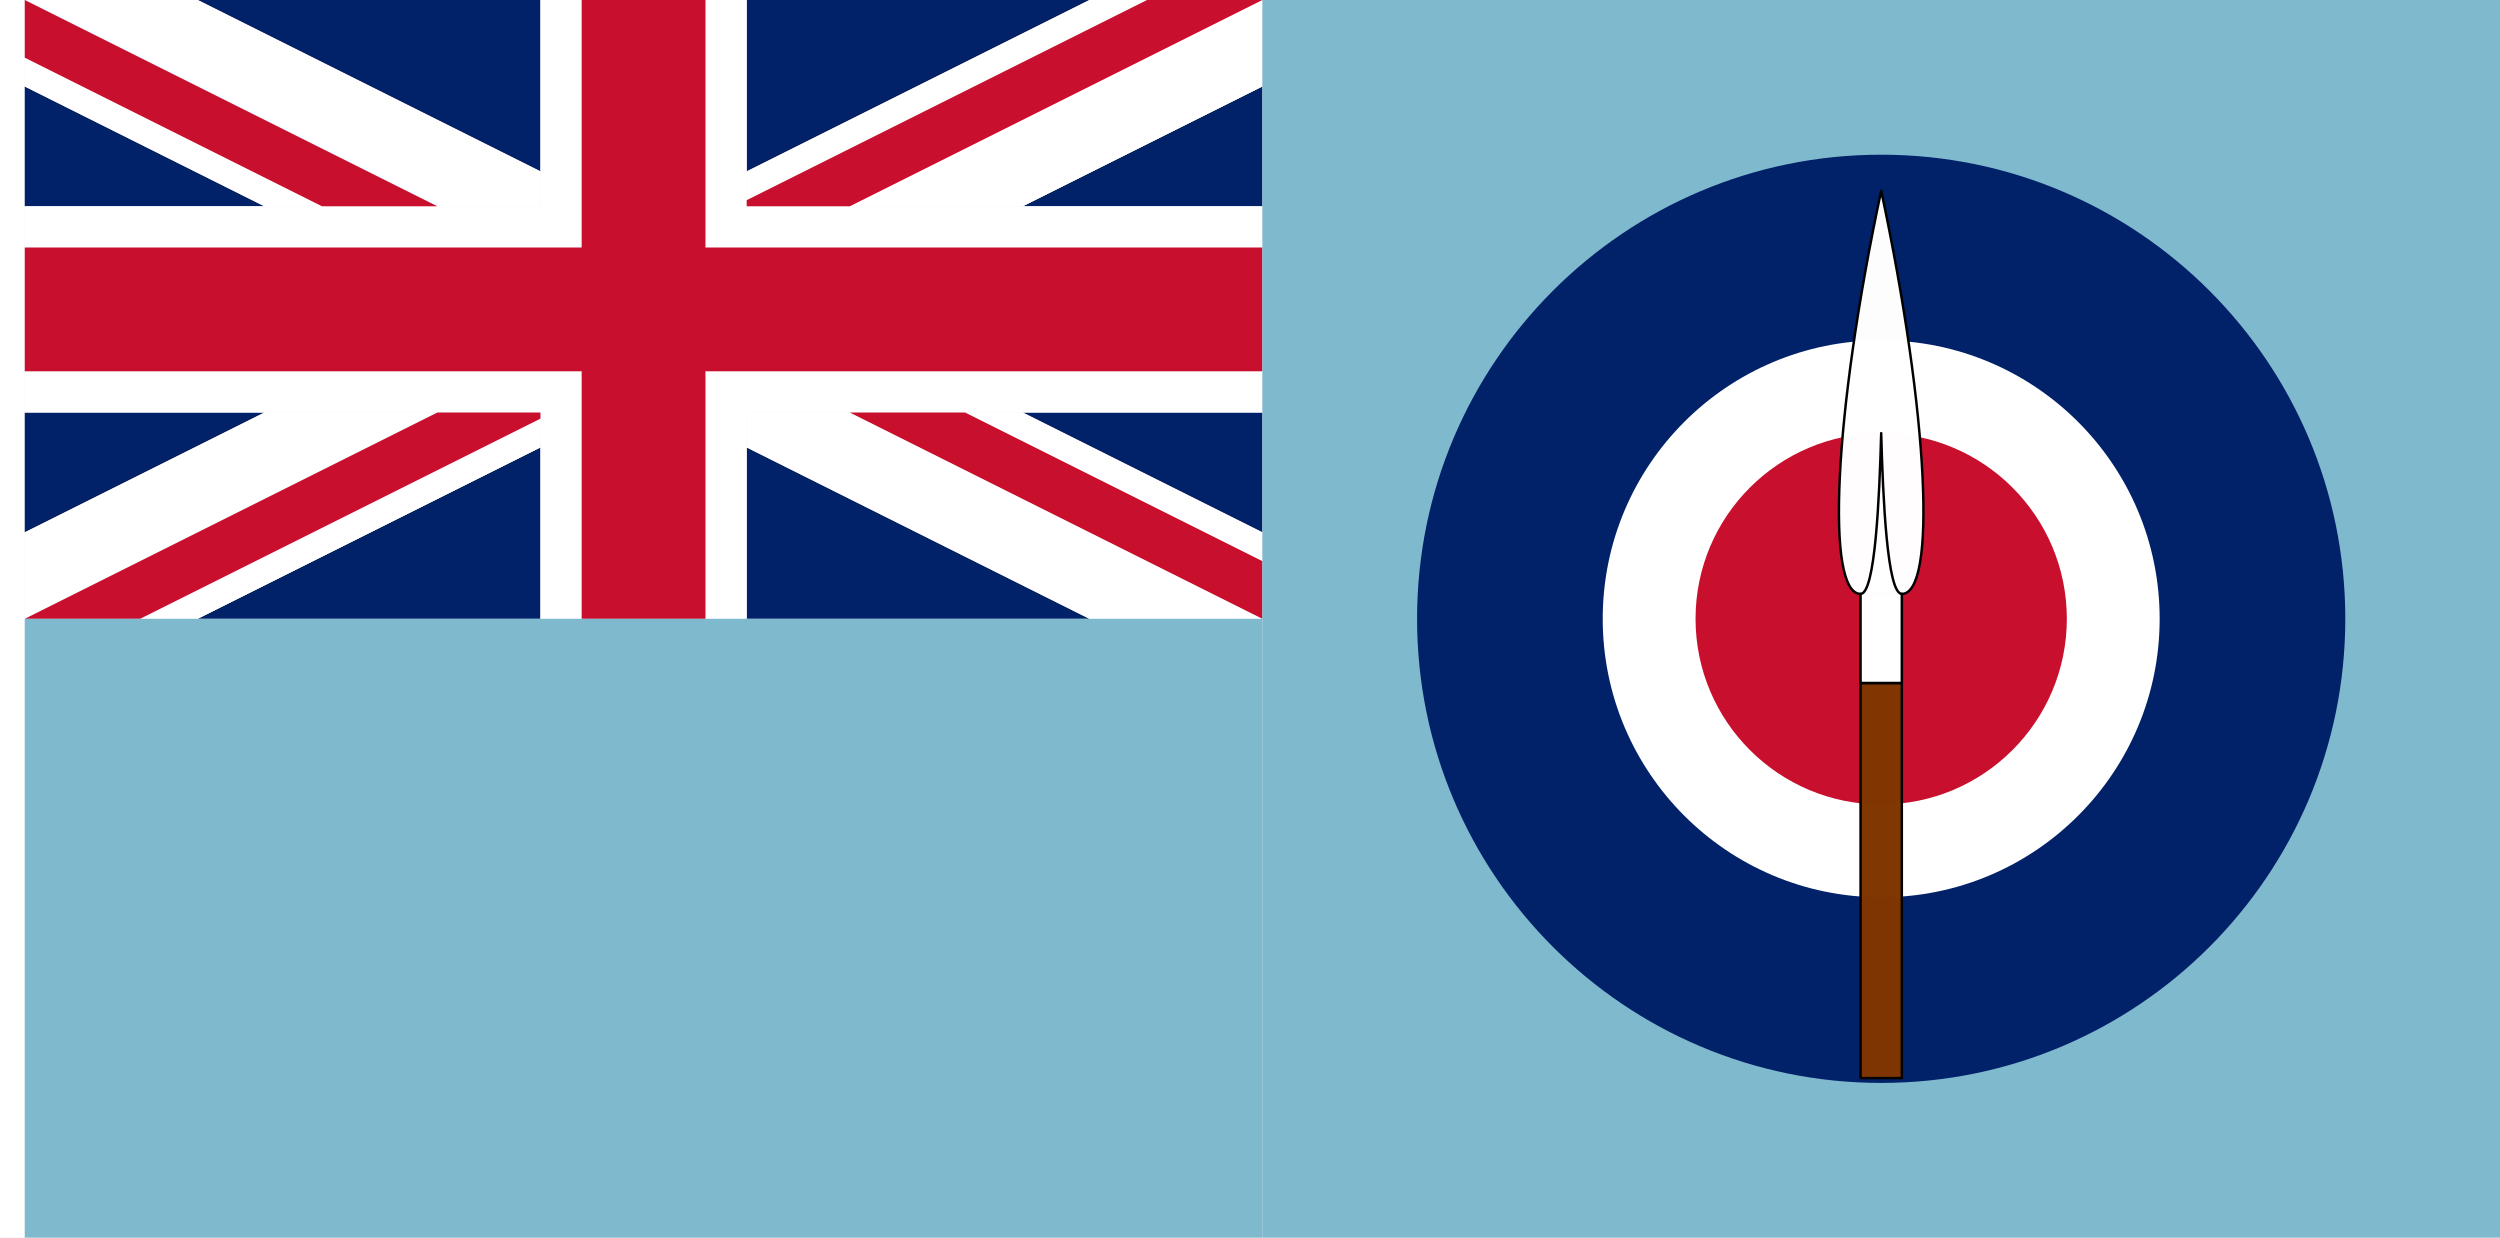
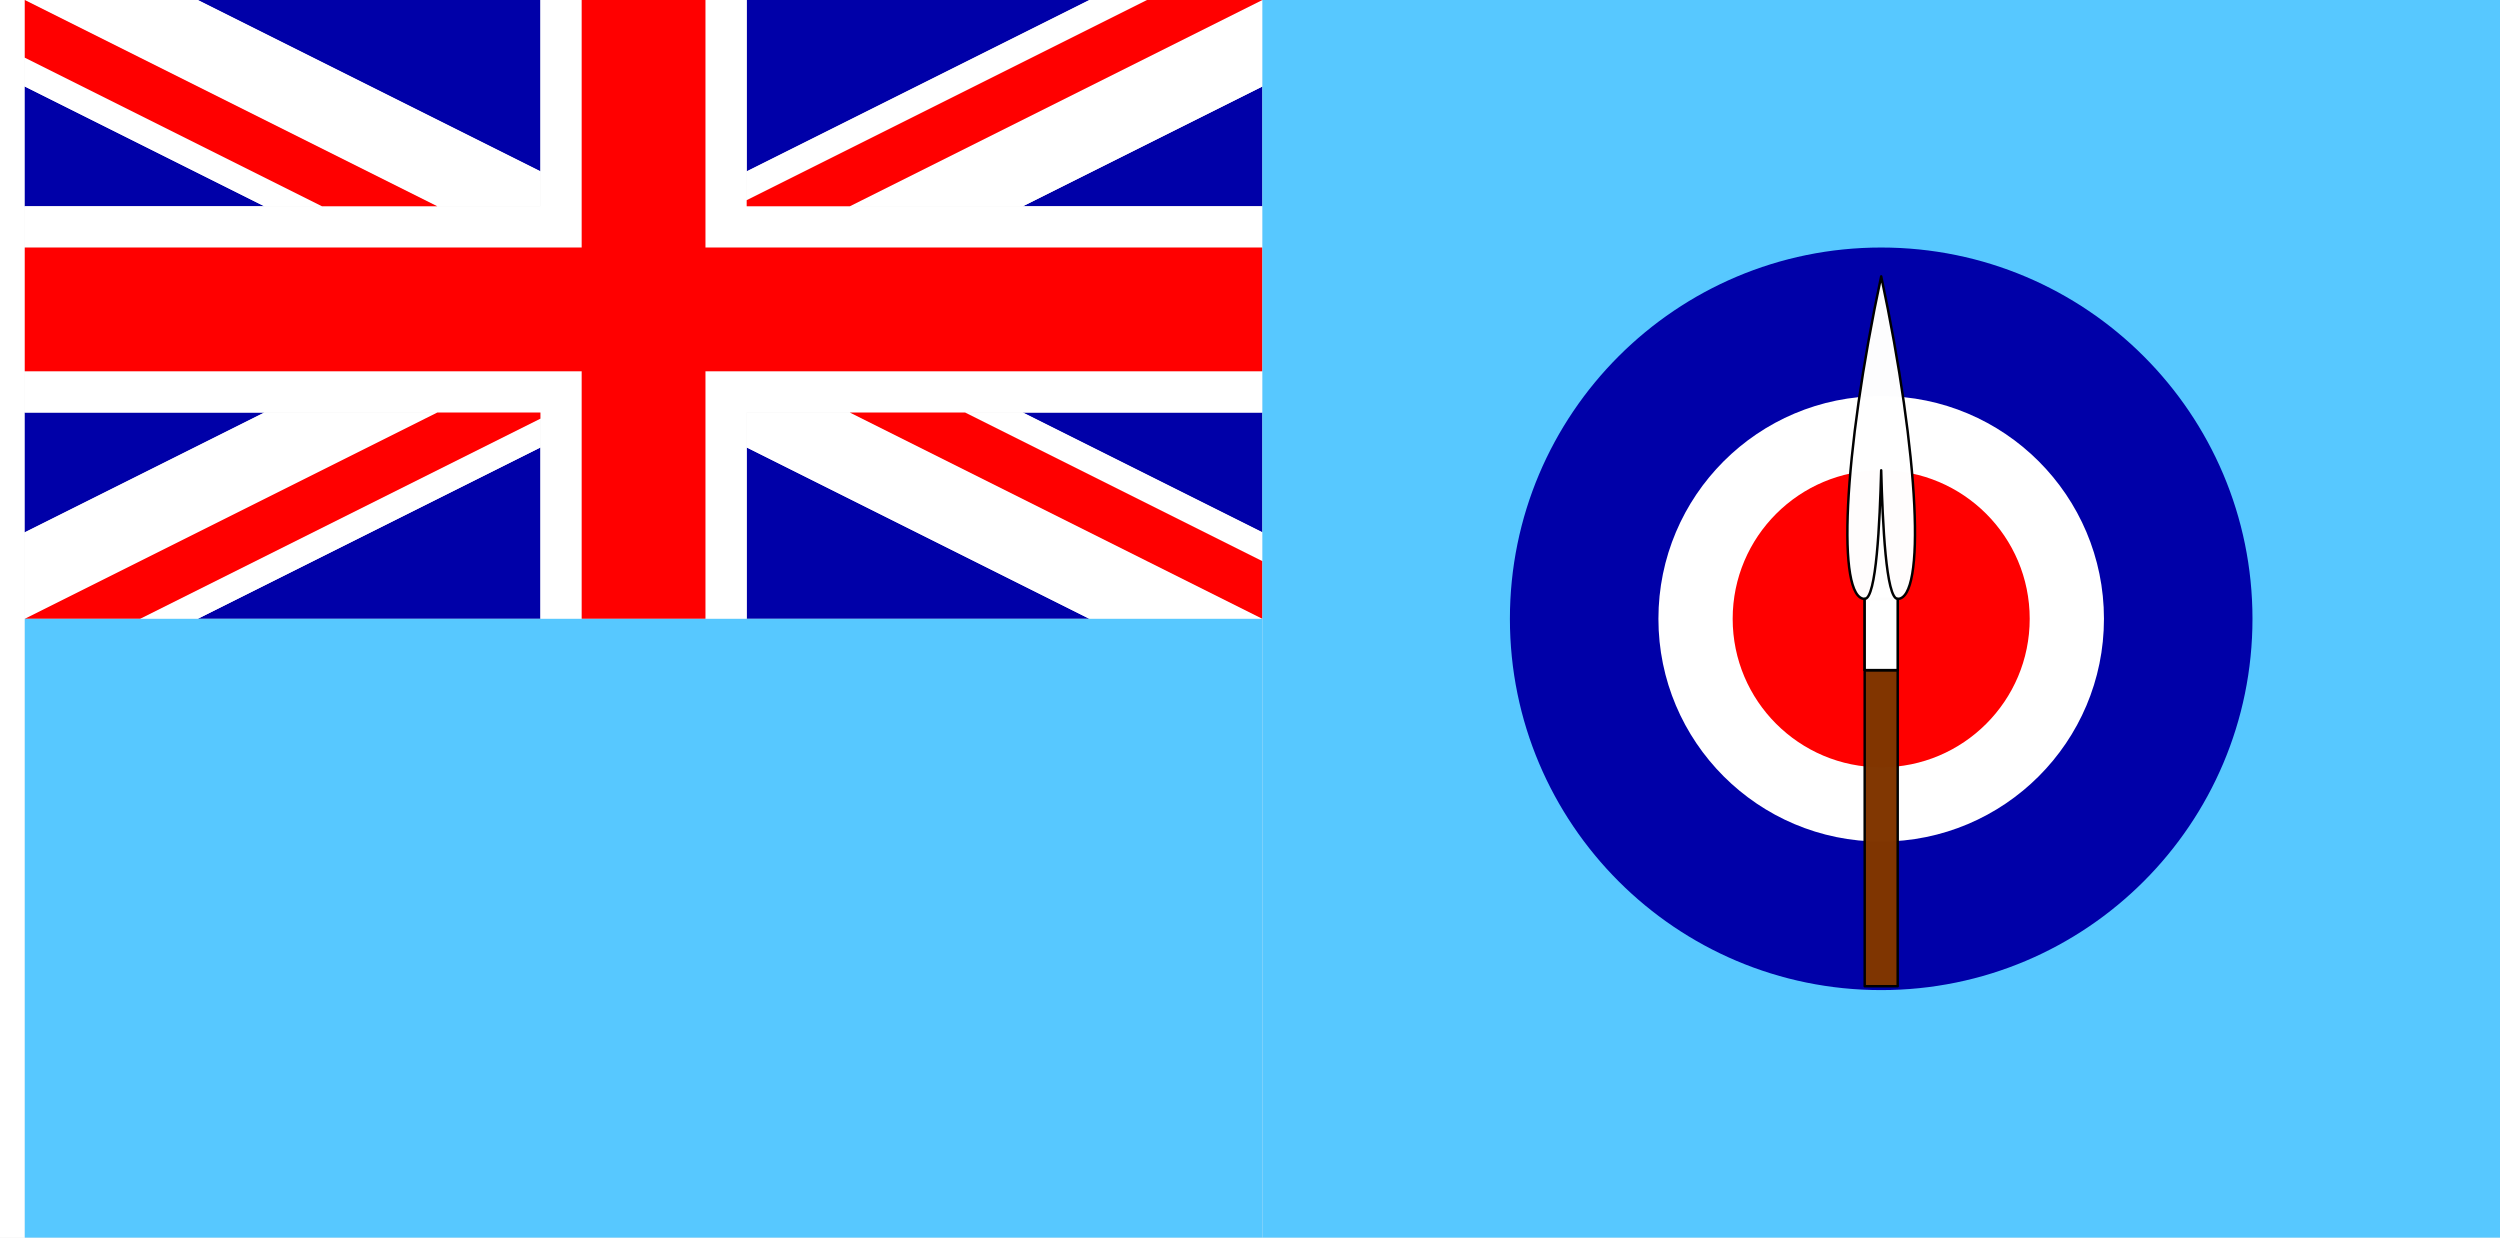
<svg xmlns="http://www.w3.org/2000/svg" width="3636" height="1800" viewBox="0 0 962.025 476.25" version="1.1" id="svg8">
  <defs id="defs2" />
  <g id="layer1" transform="translate(112.3345,-299.2679)">
    <path style="fill:#ffffff;fill-opacity:1;stroke:none;stroke-width:0.512px;stroke-linecap:butt;stroke-linejoin:miter;stroke-opacity:1" d="m -102.81,299.268 h -9.525 v 476.25 h 9.525 z" id="path819" />
    <g id="g863" transform="matrix(0.4999999,0,0,0.4999999,-51.40477,149.6339)">
-       <path style="fill:#012169;fill-opacity:1;stroke:none;stroke-width:0.265;stroke-linecap:butt;stroke-linejoin:miter;stroke-miterlimit:4;stroke-dasharray:none;stroke-opacity:1" d="m 30.306,299.268 263.759,131.88 10e-6,-131.88 z" id="path857" />
-       <path id="path861" d="m -102.81,365.826 v 92.192 H 81.575 Z" style="fill:#012169;fill-opacity:1;stroke:none;stroke-width:0.265;stroke-linecap:butt;stroke-linejoin:miter;stroke-miterlimit:4;stroke-dasharray:none;stroke-opacity:1" />
-       <path style="fill:#012169;fill-opacity:1;stroke:none;stroke-width:0.265;stroke-linecap:butt;stroke-linejoin:miter;stroke-miterlimit:4;stroke-dasharray:none;stroke-opacity:1" d="M -102.81,708.96 V 616.768 H 81.575 Z" id="path863" />
-       <path style="fill:#012169;fill-opacity:1;stroke:none;stroke-width:0.265;stroke-linecap:butt;stroke-linejoin:miter;stroke-miterlimit:4;stroke-dasharray:none;stroke-opacity:1" d="M 294.065,775.518 H 30.306 L 294.065,643.638 Z" id="path869" />
-       <path id="path879" d="M 452.815,775.518 H 716.575 L 452.815,643.638 Z" style="fill:#012169;fill-opacity:1;stroke:none;stroke-width:0.265;stroke-linecap:butt;stroke-linejoin:miter;stroke-miterlimit:4;stroke-dasharray:none;stroke-opacity:1" />
-       <path id="path889" d="M 716.575,299.268 452.815,431.147 V 299.268 Z" style="fill:#012169;fill-opacity:1;stroke:none;stroke-width:0.265;stroke-linecap:butt;stroke-linejoin:miter;stroke-miterlimit:4;stroke-dasharray:none;stroke-opacity:1" />
-       <path style="fill:#012169;fill-opacity:1;stroke:none;stroke-width:0.265;stroke-linecap:butt;stroke-linejoin:miter;stroke-miterlimit:4;stroke-dasharray:none;stroke-opacity:1" d="M 849.69,365.826 665.306,458.018 h 184.384 z" id="path891" />
-       <path id="path893" d="m 849.69,616.768 10e-6,92.192 -184.384,-92.192 z" style="fill:#012169;fill-opacity:1;stroke:none;stroke-width:0.265;stroke-linecap:butt;stroke-linejoin:miter;stroke-miterlimit:4;stroke-dasharray:none;stroke-opacity:1" />
+       <path style="fill:#0000a8;fill-opacity:1;stroke:none;stroke-width:0.265;stroke-linecap:butt;stroke-linejoin:miter;stroke-miterlimit:4;stroke-dasharray:none;stroke-opacity:1" d="m 30.306,299.268 263.759,131.88 10e-6,-131.88 z" id="path857" />
+       <path id="path861" d="m -102.81,365.826 v 92.192 H 81.575 Z" style="fill:#0000a8;fill-opacity:1;stroke:none;stroke-width:0.265;stroke-linecap:butt;stroke-linejoin:miter;stroke-miterlimit:4;stroke-dasharray:none;stroke-opacity:1" />
+       <path style="fill:#0000a8;fill-opacity:1;stroke:none;stroke-width:0.265;stroke-linecap:butt;stroke-linejoin:miter;stroke-miterlimit:4;stroke-dasharray:none;stroke-opacity:1" d="M -102.81,708.96 V 616.768 H 81.575 Z" id="path863" />
+       <path style="fill:#0000a8;fill-opacity:1;stroke:none;stroke-width:0.265;stroke-linecap:butt;stroke-linejoin:miter;stroke-miterlimit:4;stroke-dasharray:none;stroke-opacity:1" d="M 294.065,775.518 H 30.306 L 294.065,643.638 Z" id="path869" />
+       <path id="path879" d="M 452.815,775.518 H 716.575 L 452.815,643.638 Z" style="fill:#0000a8;fill-opacity:1;stroke:none;stroke-width:0.265;stroke-linecap:butt;stroke-linejoin:miter;stroke-miterlimit:4;stroke-dasharray:none;stroke-opacity:1" />
+       <path id="path889" d="M 716.575,299.268 452.815,431.147 V 299.268 Z" style="fill:#0000a8;fill-opacity:1;stroke:none;stroke-width:0.265;stroke-linecap:butt;stroke-linejoin:miter;stroke-miterlimit:4;stroke-dasharray:none;stroke-opacity:1" />
+       <path style="fill:#0000a8;fill-opacity:1;stroke:none;stroke-width:0.265;stroke-linecap:butt;stroke-linejoin:miter;stroke-miterlimit:4;stroke-dasharray:none;stroke-opacity:1" d="M 849.69,365.826 665.306,458.018 h 184.384 z" id="path891" />
+       <path id="path893" d="m 849.69,616.768 10e-6,92.192 -184.384,-92.192 z" style="fill:#0000a8;fill-opacity:1;stroke:none;stroke-width:0.265;stroke-linecap:butt;stroke-linejoin:miter;stroke-miterlimit:4;stroke-dasharray:none;stroke-opacity:1" />
      <path style="fill:#ffffff;fill-opacity:1;stroke:none;stroke-width:0.265;stroke-linecap:butt;stroke-linejoin:miter;stroke-miterlimit:4;stroke-dasharray:none;stroke-opacity:1" d="M 214.69,616.768 H 81.575 L -102.81,708.96 v 66.558 z" id="path855" />
      <path id="path847" d="M -102.81,299.268 H 30.306 l 263.759,131.88 10e-6,26.87 h -79.375 z" style="fill:#ffffff;fill-opacity:1;stroke:none;stroke-width:0.265;stroke-linecap:butt;stroke-linejoin:miter;stroke-miterlimit:4;stroke-dasharray:none;stroke-opacity:1" />
      <path style="fill:#ffffff;fill-opacity:1;stroke:none;stroke-width:0.265;stroke-linecap:butt;stroke-linejoin:miter;stroke-miterlimit:4;stroke-dasharray:none;stroke-opacity:1" d="M -102.81,365.826 V 343.64 L 125.947,458.018 H 81.575 Z" id="path859" />
      <path id="path867" d="m -14.066,775.518 44.372,1e-5 263.759,-131.88 v -22.186 z" style="fill:#ffffff;fill-opacity:1;stroke:none;stroke-width:0.265;stroke-linecap:butt;stroke-linejoin:miter;stroke-miterlimit:4;stroke-dasharray:none;stroke-opacity:1" />
      <path style="fill:#ffffff;fill-opacity:1;stroke:none;stroke-width:0.265;stroke-linecap:butt;stroke-linejoin:miter;stroke-miterlimit:4;stroke-dasharray:none;stroke-opacity:1" d="M 849.691,775.518 H 716.575 l -263.759,-131.88 -1e-5,-26.87 h 79.375 z" id="path875" />
      <path id="path883" d="m 849.69,708.96 v 22.186 L 620.934,616.768 h 44.372 z" style="fill:#ffffff;fill-opacity:1;stroke:none;stroke-width:0.265;stroke-linecap:butt;stroke-linejoin:miter;stroke-miterlimit:4;stroke-dasharray:none;stroke-opacity:1" />
      <path id="path885" d="M 532.19,458.018 H 665.306 l 184.384,-92.192 v -66.558 z" style="fill:#ffffff;fill-opacity:1;stroke:none;stroke-width:0.265;stroke-linecap:butt;stroke-linejoin:miter;stroke-miterlimit:4;stroke-dasharray:none;stroke-opacity:1" />
      <path style="fill:#ffffff;fill-opacity:1;stroke:none;stroke-width:0.265;stroke-linecap:butt;stroke-linejoin:miter;stroke-miterlimit:4;stroke-dasharray:none;stroke-opacity:1" d="m 760.947,299.268 -44.372,-1e-5 -263.759,131.88 v 22.186 z" id="path887" />
      <path id="path833" d="m 849.69,489.768 v -31.75 h -396.875 v -158.75 h -31.75 v 190.5 z" style="fill:#ffffff;fill-opacity:1;stroke:none;stroke-width:0.265;stroke-linecap:butt;stroke-linejoin:miter;stroke-miterlimit:4;stroke-dasharray:none;stroke-opacity:1" />
      <path style="fill:#ffffff;fill-opacity:1;stroke:none;stroke-width:0.265;stroke-linecap:butt;stroke-linejoin:miter;stroke-miterlimit:4;stroke-dasharray:none;stroke-opacity:1" d="m -102.81,585.018 v 31.75 h 396.875 v 158.75 h 31.75 v -190.5 z" id="path865" />
      <path id="path871" d="m 849.69,585.018 v 31.75 h -396.875 v 158.75 h -31.75 v -190.5 z" style="fill:#ffffff;fill-opacity:1;stroke:none;stroke-width:0.265;stroke-linecap:butt;stroke-linejoin:miter;stroke-miterlimit:4;stroke-dasharray:none;stroke-opacity:1" />
      <path style="fill:#ffffff;fill-opacity:1;stroke:none;stroke-width:0.265;stroke-linecap:butt;stroke-linejoin:miter;stroke-miterlimit:4;stroke-dasharray:none;stroke-opacity:1" d="m -102.81,489.768 v -31.75 h 396.875 v -158.75 h 31.75 v 190.5 z" id="path873" />
-       <path id="path851" d="m 214.69,616.768 h 79.375 v 4.684 l -308.131,154.066 -88.744,1e-5 z" style="fill:#c8102e;fill-opacity:1;stroke:none;stroke-width:0.265;stroke-linecap:butt;stroke-linejoin:miter;stroke-miterlimit:4;stroke-dasharray:none;stroke-opacity:1" />
-       <path id="path849" d="m -102.81,299.268 317.5,158.75 H 125.947 L -102.81,343.64 Z" style="fill:#c8102e;fill-opacity:1;stroke:none;stroke-width:0.265;stroke-linecap:butt;stroke-linejoin:miter;stroke-miterlimit:4;stroke-dasharray:none;stroke-opacity:1" />
-       <path style="fill:#c8102e;fill-opacity:1;stroke:none;stroke-width:0.265;stroke-linecap:butt;stroke-linejoin:miter;stroke-miterlimit:4;stroke-dasharray:none;stroke-opacity:1" d="m 532.19,458.018 h -79.375 v -4.684 l 308.131,-154.066 88.744,-1e-5 z" id="path877" />
-       <path style="fill:#c8102e;fill-opacity:1;stroke:none;stroke-width:0.265;stroke-linecap:butt;stroke-linejoin:miter;stroke-miterlimit:4;stroke-dasharray:none;stroke-opacity:1" d="m 849.691,775.518 -317.5,-158.75 h 88.744 l 228.756,114.378 z" id="path881" />
-       <path id="path899" d="m 849.69,489.768 h -428.625 v -190.5 h -95.25 v 190.5 h -428.625 v 95.25 h 428.625 v 190.5 h 95.25 v -190.5 h 428.625 z" style="fill:#c8102e;fill-opacity:1;stroke:none;stroke-width:0.265;stroke-linecap:butt;stroke-linejoin:miter;stroke-miterlimit:4;stroke-dasharray:none;stroke-opacity:1" />
-       <path style="fill:#7fb9ce;fill-opacity:1;stroke:none;stroke-width:0.265;stroke-linecap:butt;stroke-linejoin:miter;stroke-miterlimit:4;stroke-dasharray:none;stroke-opacity:1" d="m 849.691,1251.768 h 952.5 l -10e-5,-952.5 H 849.69 Z" id="path868" />
-       <circle style="fill:#012169;fill-opacity:1;stroke:none;stroke-width:0.992;stroke-linejoin:bevel;stroke-miterlimit:155;paint-order:markers fill stroke" id="path6" cx="1325.941" cy="775.518" r="357.188" />
-       <circle style="fill:#ffffff;stroke:none;stroke-width:0.595;stroke-linejoin:bevel;stroke-miterlimit:155;paint-order:markers fill stroke" id="circle6" cx="1325.941" cy="775.518" r="214.313" />
-       <circle style="fill:#c8102e;fill-opacity:1;stroke:none;stroke-width:0.397;stroke-linejoin:bevel;stroke-miterlimit:155;paint-order:markers fill stroke" id="circle7" cx="-1325.941" cy="-775.518" r="142.875" transform="scale(-1)" />
-       <path style="fill:#7fb9ce;fill-opacity:1;stroke:none;stroke-width:0.265;stroke-linecap:butt;stroke-linejoin:miter;stroke-miterlimit:4;stroke-dasharray:none;stroke-opacity:1" d="m 849.691,1251.768 -952.5,0 -10e-5,-476.25 952.5,3e-5 z" id="path1" />
-       <path style="color:#000000;opacity:0.99;fill:#803500;fill-opacity:1;stroke:#000000;stroke-width:1.905;stroke-linejoin:round;stroke-dasharray:none;stroke-opacity:1;paint-order:fill markers stroke" d="m 1310.066,824.884 v 304.117 h 31.75 V 824.884 Z" id="path2" />
-       <path style="color:#000000;opacity:0.99;fill:#ffffff;fill-opacity:1;stroke:#000000;stroke-width:1.905;stroke-linejoin:round;stroke-dasharray:none;stroke-opacity:1;paint-order:fill markers stroke" d="m 1310.066,824.884 v -68.534 h 31.75 v 68.534 z" id="path3" />
-       <path style="color:#000000;opacity:0.99;fill:#ffffff;fill-opacity:1;stroke:#000000;stroke-width:1.905;stroke-linejoin:round;stroke-dasharray:none;stroke-opacity:1;paint-order:fill markers stroke" d="m 1341.816,756.35 c 26.868,0 20.966,-137.246 -15.875,-310.284 -36.841,173.037 -42.743,310.284 -15.875,310.284 z" id="path4" />
-       <path style="color:#000000;opacity:0.99;fill:#ffffff;fill-opacity:1;stroke:#000000;stroke-width:1.905;stroke-linejoin:round;stroke-dasharray:none;stroke-opacity:1;paint-order:fill markers stroke" d="m 1310.066,824.884 v -68.534 c 11.25,0 14.506,-73.365 15.875,-123.707 1.369,50.342 4.625,123.707 15.875,123.707 v 68.534 z" id="path10-6" />
+       <path id="path851" d="m 214.69,616.768 h 79.375 v 4.684 l -308.131,154.066 -88.744,1e-5 z" style="fill:#ff0000;fill-opacity:1;stroke:none;stroke-width:0.265;stroke-linecap:butt;stroke-linejoin:miter;stroke-miterlimit:4;stroke-dasharray:none;stroke-opacity:1" />
+       <path id="path849" d="m -102.81,299.268 317.5,158.75 H 125.947 L -102.81,343.64 Z" style="fill:#ff0000;fill-opacity:1;stroke:none;stroke-width:0.265;stroke-linecap:butt;stroke-linejoin:miter;stroke-miterlimit:4;stroke-dasharray:none;stroke-opacity:1" />
+       <path style="fill:#ff0000;fill-opacity:1;stroke:none;stroke-width:0.265;stroke-linecap:butt;stroke-linejoin:miter;stroke-miterlimit:4;stroke-dasharray:none;stroke-opacity:1" d="m 532.19,458.018 h -79.375 v -4.684 l 308.131,-154.066 88.744,-1e-5 z" id="path877" />
+       <path style="fill:#ff0000;fill-opacity:1;stroke:none;stroke-width:0.265;stroke-linecap:butt;stroke-linejoin:miter;stroke-miterlimit:4;stroke-dasharray:none;stroke-opacity:1" d="m 849.691,775.518 -317.5,-158.75 h 88.744 l 228.756,114.378 z" id="path881" />
+       <path id="path899" d="m 849.69,489.768 h -428.625 v -190.5 h -95.25 v 190.5 h -428.625 v 95.25 h 428.625 v 190.5 h 95.25 v -190.5 h 428.625 z" style="fill:#ff0000;fill-opacity:1;stroke:none;stroke-width:0.265;stroke-linecap:butt;stroke-linejoin:miter;stroke-miterlimit:4;stroke-dasharray:none;stroke-opacity:1" />
+       <path style="fill:#57c8ff;fill-opacity:1;stroke:none;stroke-width:0.265;stroke-linecap:butt;stroke-linejoin:miter;stroke-miterlimit:4;stroke-dasharray:none;stroke-opacity:1" d="m 849.691,1251.768 h 952.5 l -10e-5,-952.5 H 849.69 Z" id="path868" />
+       <path style="fill:#57c8ff;fill-opacity:1;stroke:none;stroke-width:0.265;stroke-linecap:butt;stroke-linejoin:miter;stroke-miterlimit:4;stroke-dasharray:none;stroke-opacity:1" d="m 849.691,1251.768 -952.5,0 -10e-5,-476.25 952.5,3e-5 z" id="path1" />
+       <circle style="fill:#0000a8;fill-opacity:1;stroke:none;stroke-width:1.905;stroke-linejoin:bevel;stroke-miterlimit:155;stroke-dasharray:none;paint-order:markers fill stroke" id="path6" cx="1325.941" cy="775.518" r="285.75" />
+       <circle style="fill:#ffffff;stroke:none;stroke-width:1.905;stroke-linejoin:bevel;stroke-miterlimit:155;stroke-dasharray:none;paint-order:markers fill stroke" id="circle6" cx="1325.941" cy="775.518" r="171.45" />
+       <circle style="fill:#ff0000;fill-opacity:1;stroke:none;stroke-width:1.905;stroke-linejoin:bevel;stroke-miterlimit:155;stroke-dasharray:none;paint-order:markers fill stroke" id="circle7" cx="-1325.941" cy="-775.518" r="114.3" transform="scale(-1)" />
+       <path style="color:#000000;opacity:0.99;fill:#803500;fill-opacity:1;stroke:#000000;stroke-width:1.905;stroke-linejoin:round;stroke-dasharray:none;stroke-opacity:1;paint-order:fill markers stroke" d="m 1313.241,815.011 v 243.293 h 25.4 V 815.011 Z" id="path2" />
+       <path style="color:#000000;opacity:0.99;fill:#ffffff;fill-opacity:1;stroke:#000000;stroke-width:1.905;stroke-linejoin:round;stroke-dasharray:none;stroke-opacity:1;paint-order:fill markers stroke" d="M 1313.241,815.011 V 760.183 h 25.4 v 54.827 z" id="path3" />
+       <path style="color:#000000;opacity:0.99;fill:#ffffff;fill-opacity:1;stroke:#000000;stroke-width:1.905;stroke-linejoin:round;stroke-dasharray:none;stroke-opacity:1;paint-order:fill markers stroke" d="m 1338.641,760.183 c 21.494,0 16.773,-109.797 -12.7,-248.227 -29.473,138.43 -34.194,248.227 -12.7,248.227 z" id="path4" />
+       <path style="color:#000000;opacity:0.99;fill:#ffffff;fill-opacity:1;stroke:#000000;stroke-width:1.905;stroke-linejoin:round;stroke-dasharray:none;stroke-opacity:1;paint-order:fill markers stroke" d="M 1313.241,815.011 V 760.183 c 9,0 11.605,-58.692 12.7,-98.966 1.095,40.274 3.7,98.966 12.7,98.966 v 54.827 z" id="path10-6" />
    </g>
  </g>
</svg>
